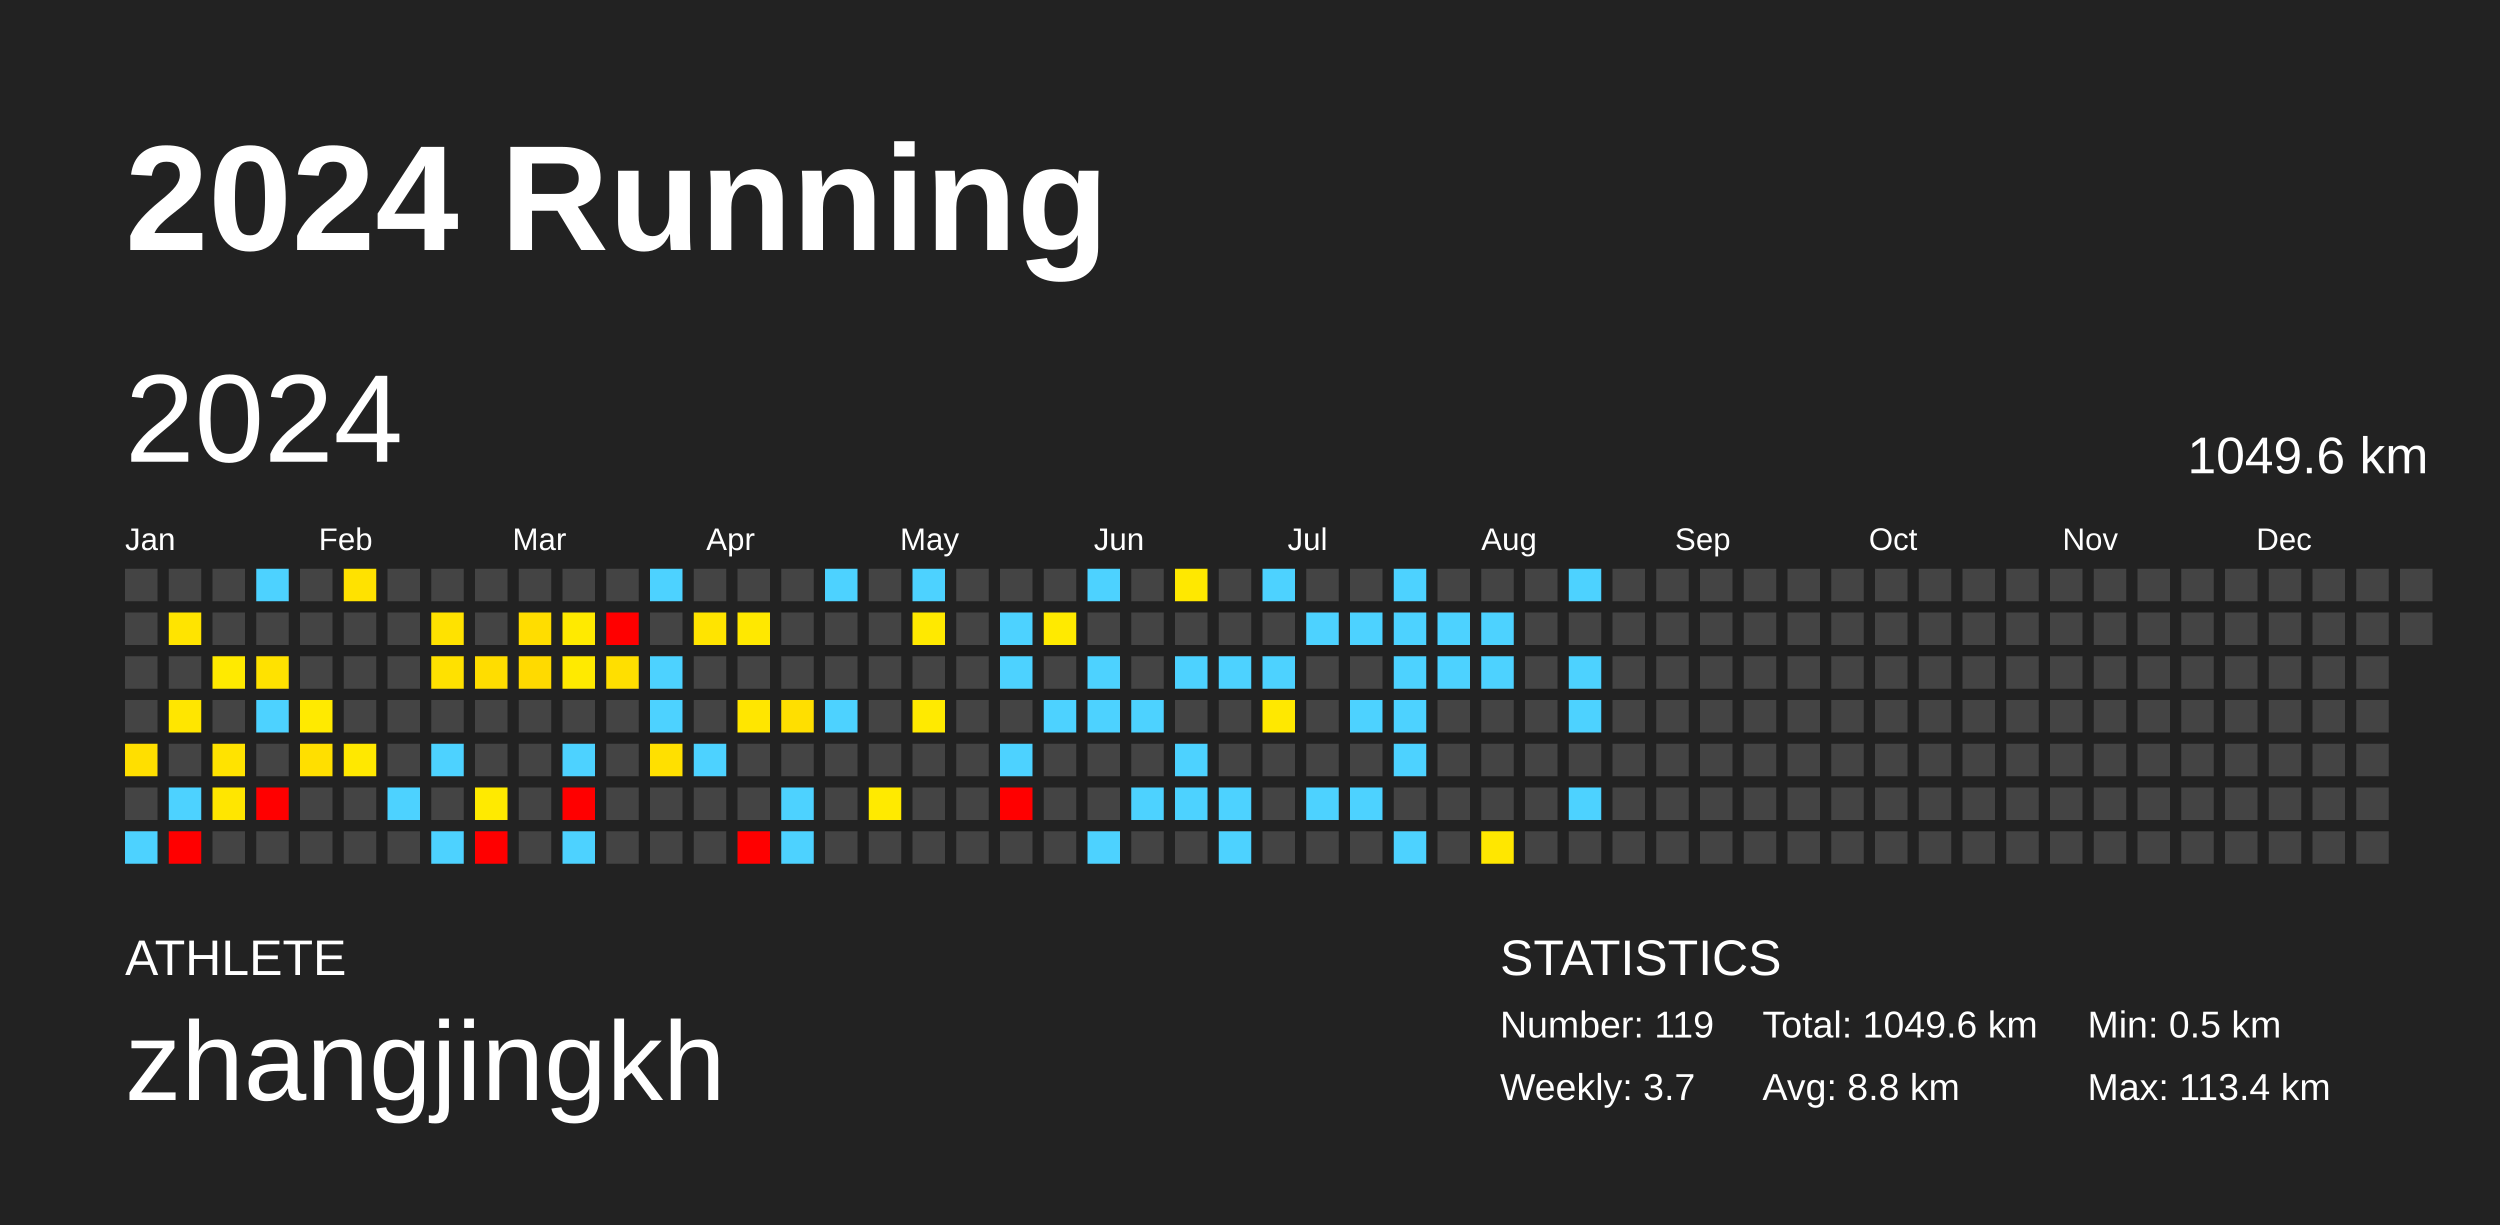
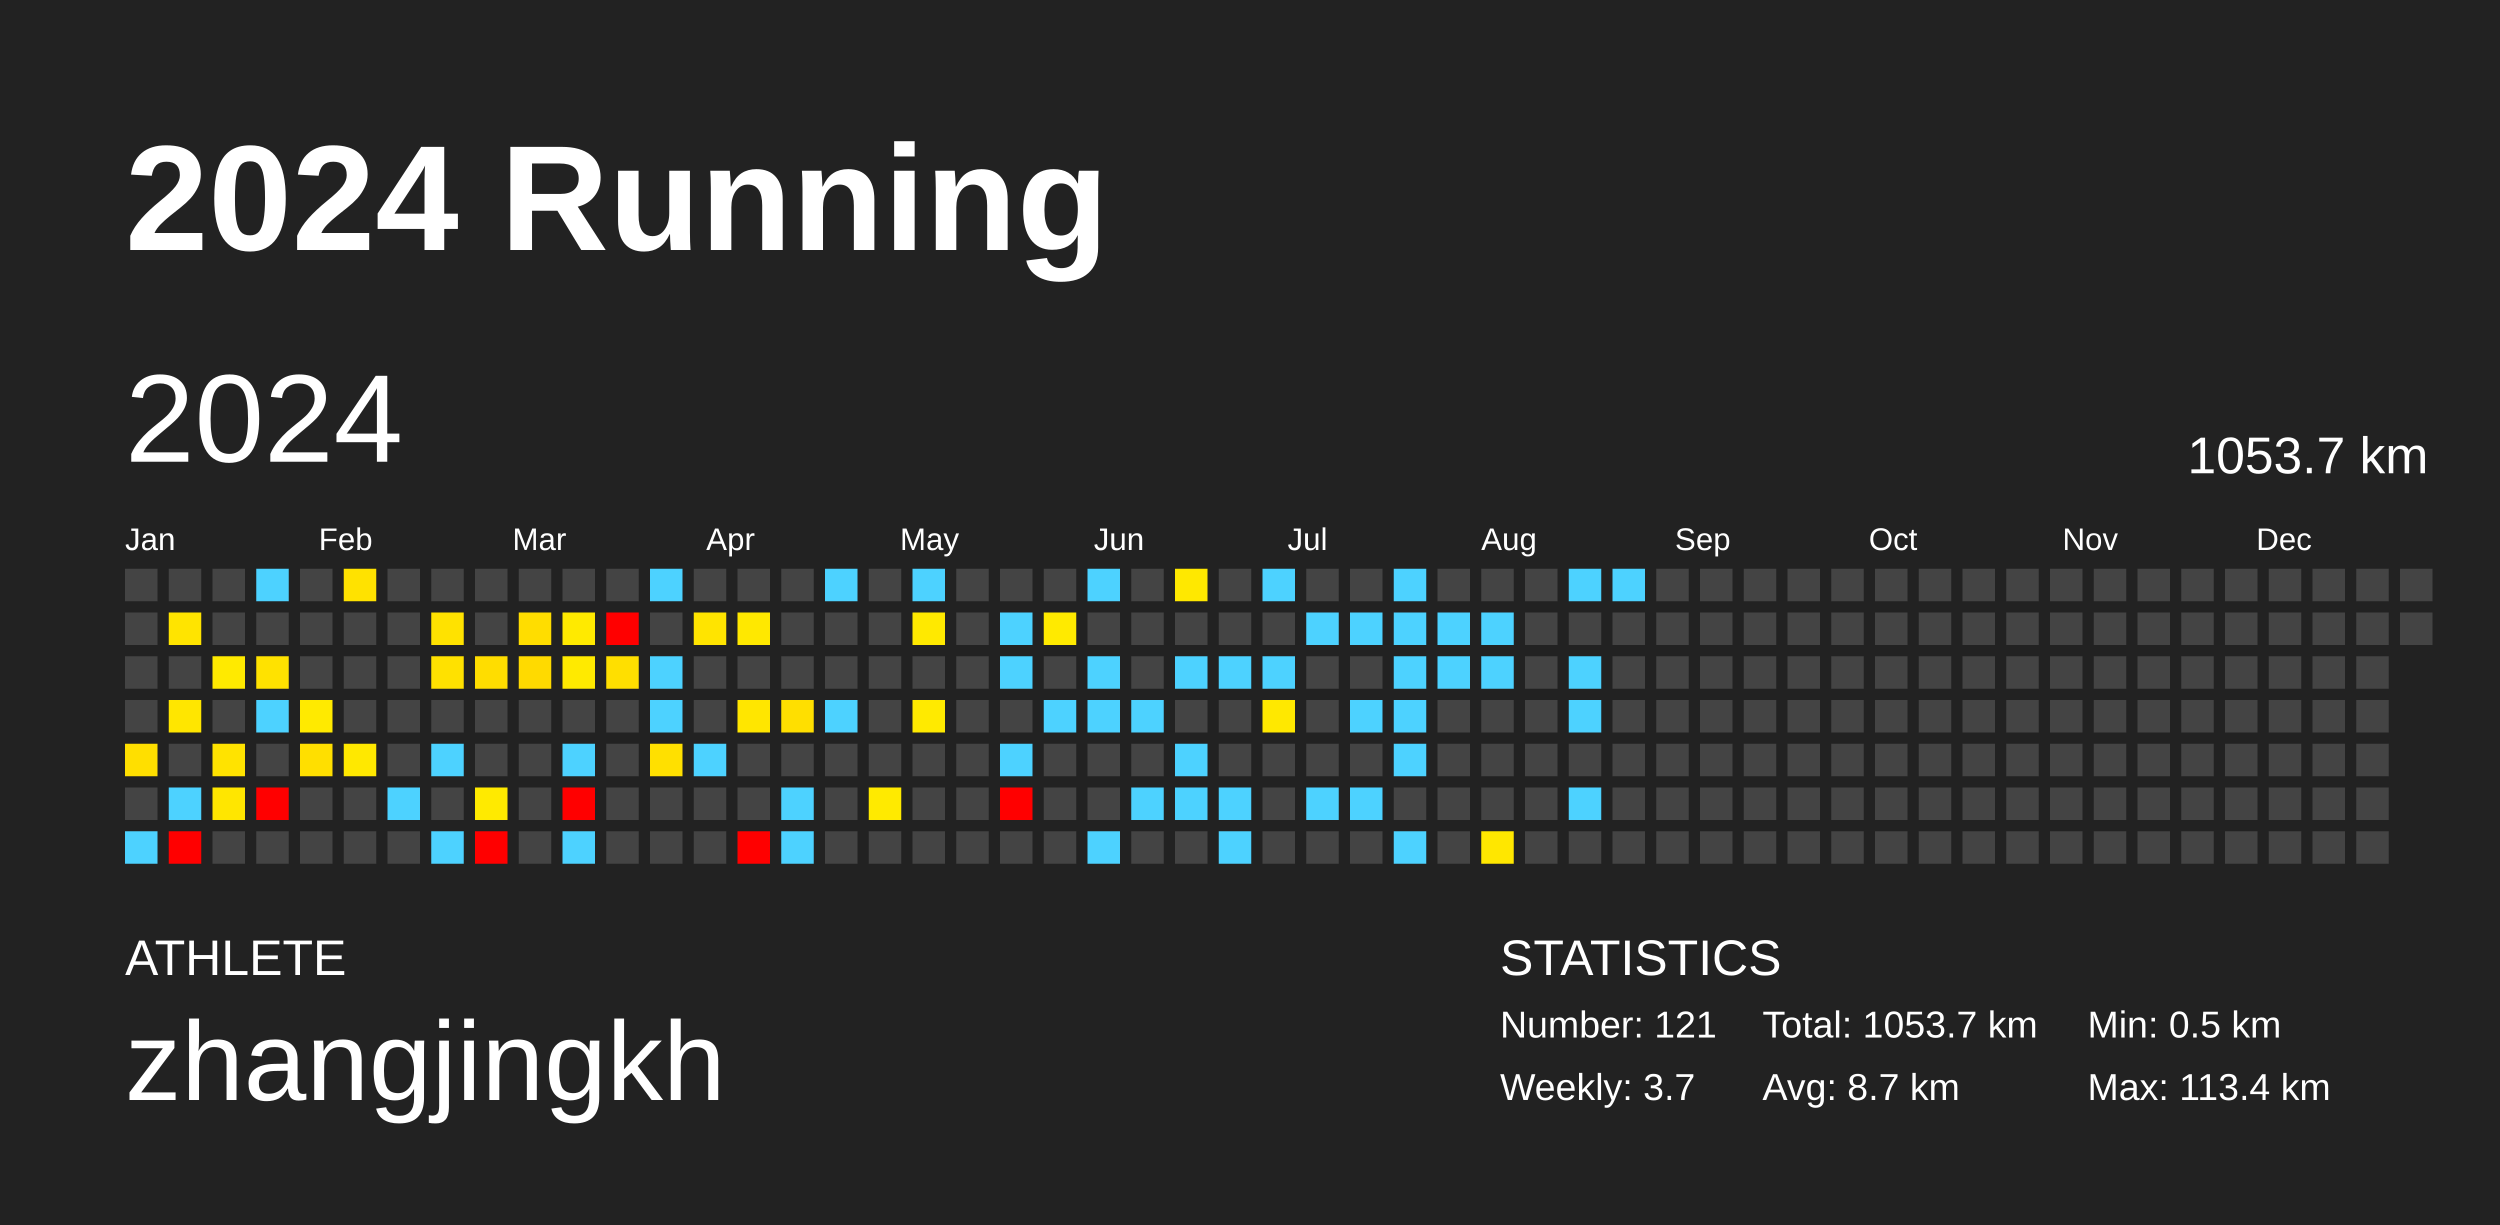
<svg xmlns="http://www.w3.org/2000/svg" baseProfile="full" height="98mm" version="1.1" viewBox="0,0,200,98" width="200mm">
  <defs />
  <rect fill="#222222" height="98" width="200" x="0" y="0" />
  <text fill="#FFFFFF" style="font-size:12px; font-family:Arial; font-weight:bold;" x="10" y="20">2024 Running</text>
  <text fill="#FFFFFF" style="font-size:4px; font-family:Arial" x="10" y="78">ATHLETE</text>
  <text fill="#FFFFFF" style="font-size:9px; font-family:Arial" x="10" y="88">zhangjingkh</text>
  <text fill="#FFFFFF" style="font-size:4px; font-family:Arial" x="120" y="78">STATISTICS</text>
-   <text fill="#FFFFFF" style="font-size:3px; font-family:Arial" x="120" y="83">Number: 119</text>
+   <text fill="#FFFFFF" style="font-size:3px; font-family:Arial" x="120" y="83">Number: 121</text>
  <text fill="#FFFFFF" style="font-size:3px; font-family:Arial" x="120" y="88">Weekly: 3.7</text>
-   <text fill="#FFFFFF" style="font-size:3px; font-family:Arial" x="141" y="83">Total: 1049.6 km</text>
-   <text fill="#FFFFFF" style="font-size:3px; font-family:Arial" x="141" y="88">Avg: 8.8 km</text>
+   <text fill="#FFFFFF" style="font-size:3px; font-family:Arial" x="141" y="83">Total: 1053.7 km</text>
+   <text fill="#FFFFFF" style="font-size:3px; font-family:Arial" x="141" y="88">Avg: 8.7 km</text>
  <text fill="#FFFFFF" style="font-size:3px; font-family:Arial" x="167" y="83">Min: 0.5 km</text>
  <text fill="#FFFFFF" style="font-size:3px; font-family:Arial" x="167" y="88">Max: 113.4 km</text>
  <text dominant-baseline="hanging" fill="#FFFFFF" style="font-size:10.0px; font-family:Arial;" x="10" y="30">2024</text>
-   <text dominant-baseline="hanging" fill="#FFFFFF" style="font-size:4.125px; font-family:Arial;" x="175" y="35">1049.6 km</text>
+   <text dominant-baseline="hanging" fill="#FFFFFF" style="font-size:4.125px; font-family:Arial;" x="175" y="35">1053.7 km</text>
  <text fill="#FFFFFF" style="font-size:2.5px; font-family:Arial" x="10.0" y="44">Jan</text>
  <text fill="#FFFFFF" style="font-size:2.5px; font-family:Arial" x="25.5" y="44">Feb</text>
  <text fill="#FFFFFF" style="font-size:2.5px; font-family:Arial" x="41.0" y="44">Mar</text>
  <text fill="#FFFFFF" style="font-size:2.5px; font-family:Arial" x="56.5" y="44">Apr</text>
  <text fill="#FFFFFF" style="font-size:2.5px; font-family:Arial" x="72.0" y="44">May</text>
  <text fill="#FFFFFF" style="font-size:2.5px; font-family:Arial" x="87.5" y="44">Jun</text>
  <text fill="#FFFFFF" style="font-size:2.5px; font-family:Arial" x="103.0" y="44">Jul</text>
  <text fill="#FFFFFF" style="font-size:2.5px; font-family:Arial" x="118.5" y="44">Aug</text>
  <text fill="#FFFFFF" style="font-size:2.5px; font-family:Arial" x="134.0" y="44">Sep</text>
  <text fill="#FFFFFF" style="font-size:2.5px; font-family:Arial" x="149.5" y="44">Oct</text>
  <text fill="#FFFFFF" style="font-size:2.5px; font-family:Arial" x="165.0" y="44">Nov</text>
  <text fill="#FFFFFF" style="font-size:2.5px; font-family:Arial" x="180.5" y="44">Dec</text>
  <rect fill="#444444" height="2.6" width="2.6" x="10.0" y="45.5" />
  <rect fill="#444444" height="2.6" width="2.6" x="10.0" y="49.0" />
  <rect fill="#444444" height="2.6" width="2.6" x="10.0" y="52.5" />
  <rect fill="#444444" height="2.6" width="2.6" x="10.0" y="56.0" />
  <rect fill="#ffdf00" height="2.6" width="2.6" x="10.0" y="59.5" />
  <rect fill="#444444" height="2.6" width="2.6" x="10.0" y="63.0" />
  <rect fill="#4dd2ff" height="2.6" width="2.6" x="10.0" y="66.5" />
  <rect fill="#444444" height="2.6" width="2.6" x="13.5" y="45.5" />
  <rect fill="#ffe400" height="2.6" width="2.6" x="13.5" y="49.0" />
  <rect fill="#444444" height="2.6" width="2.6" x="13.5" y="52.5" />
  <rect fill="#ffe600" height="2.6" width="2.6" x="13.5" y="56.0" />
  <rect fill="#444444" height="2.6" width="2.6" x="13.5" y="59.5" />
  <rect fill="#4dd2ff" height="2.6" width="2.6" x="13.5" y="63.0" />
  <rect fill="red" height="2.6" width="2.6" x="13.5" y="66.5" />
  <rect fill="#444444" height="2.6" width="2.6" x="17.0" y="45.5" />
  <rect fill="#444444" height="2.6" width="2.6" x="17.0" y="49.0" />
  <rect fill="#ffea00" height="2.6" width="2.6" x="17.0" y="52.5" />
  <rect fill="#444444" height="2.6" width="2.6" x="17.0" y="56.0" />
  <rect fill="#ffe300" height="2.6" width="2.6" x="17.0" y="59.5" />
  <rect fill="#ffe600" height="2.6" width="2.6" x="17.0" y="63.0" />
  <rect fill="#444444" height="2.6" width="2.6" x="17.0" y="66.5" />
  <rect fill="#4dd2ff" height="2.6" width="2.6" x="20.5" y="45.5" />
  <rect fill="#444444" height="2.6" width="2.6" x="20.5" y="49.0" />
  <rect fill="#ffe200" height="2.6" width="2.6" x="20.5" y="52.5" />
  <rect fill="#4dd2ff" height="2.6" width="2.6" x="20.5" y="56.0" />
  <rect fill="#444444" height="2.6" width="2.6" x="20.5" y="59.5" />
  <rect fill="red" height="2.6" width="2.6" x="20.5" y="63.0" />
  <rect fill="#444444" height="2.6" width="2.6" x="20.5" y="66.5" />
  <rect fill="#444444" height="2.6" width="2.6" x="24.0" y="45.5" />
  <rect fill="#444444" height="2.6" width="2.6" x="24.0" y="49.0" />
  <rect fill="#444444" height="2.6" width="2.6" x="24.0" y="52.5" />
  <rect fill="#ffea00" height="2.6" width="2.6" x="24.0" y="56.0" />
  <rect fill="#ffdf00" height="2.6" width="2.6" x="24.0" y="59.5" />
  <rect fill="#444444" height="2.6" width="2.6" x="24.0" y="63.0" />
  <rect fill="#444444" height="2.6" width="2.6" x="24.0" y="66.5" />
  <rect fill="#ffe200" height="2.6" width="2.6" x="27.5" y="45.5" />
  <rect fill="#444444" height="2.6" width="2.6" x="27.5" y="49.0" />
  <rect fill="#444444" height="2.6" width="2.6" x="27.5" y="52.5" />
  <rect fill="#444444" height="2.6" width="2.6" x="27.5" y="56.0" />
  <rect fill="#ffe800" height="2.6" width="2.6" x="27.5" y="59.5" />
  <rect fill="#444444" height="2.6" width="2.6" x="27.5" y="63.0" />
  <rect fill="#444444" height="2.6" width="2.6" x="27.5" y="66.5" />
  <rect fill="#444444" height="2.6" width="2.6" x="31.0" y="45.5" />
  <rect fill="#444444" height="2.6" width="2.6" x="31.0" y="49.0" />
  <rect fill="#444444" height="2.6" width="2.6" x="31.0" y="52.5" />
  <rect fill="#444444" height="2.6" width="2.6" x="31.0" y="56.0" />
  <rect fill="#444444" height="2.6" width="2.6" x="31.0" y="59.5" />
  <rect fill="#4dd2ff" height="2.6" width="2.6" x="31.0" y="63.0" />
  <rect fill="#444444" height="2.6" width="2.6" x="31.0" y="66.5" />
  <rect fill="#444444" height="2.6" width="2.6" x="34.5" y="45.5" />
  <rect fill="#ffe200" height="2.6" width="2.6" x="34.5" y="49.0" />
  <rect fill="#ffe100" height="2.6" width="2.6" x="34.5" y="52.5" />
  <rect fill="#444444" height="2.6" width="2.6" x="34.5" y="56.0" />
  <rect fill="#4dd2ff" height="2.6" width="2.6" x="34.5" y="59.5" />
  <rect fill="#444444" height="2.6" width="2.6" x="34.5" y="63.0" />
  <rect fill="#4dd2ff" height="2.6" width="2.6" x="34.5" y="66.5" />
  <rect fill="#444444" height="2.6" width="2.6" x="38.0" y="45.5" />
  <rect fill="#444444" height="2.6" width="2.6" x="38.0" y="49.0" />
  <rect fill="#ffdd00" height="2.6" width="2.6" x="38.0" y="52.5" />
  <rect fill="#444444" height="2.6" width="2.6" x="38.0" y="56.0" />
  <rect fill="#444444" height="2.6" width="2.6" x="38.0" y="59.5" />
  <rect fill="#ffea00" height="2.6" width="2.6" x="38.0" y="63.0" />
  <rect fill="red" height="2.6" width="2.6" x="38.0" y="66.5" />
  <rect fill="#444444" height="2.6" width="2.6" x="41.5" y="45.5" />
  <rect fill="#ffdd00" height="2.6" width="2.6" x="41.5" y="49.0" />
  <rect fill="#ffda00" height="2.6" width="2.6" x="41.5" y="52.5" />
  <rect fill="#444444" height="2.6" width="2.6" x="41.5" y="56.0" />
  <rect fill="#444444" height="2.6" width="2.6" x="41.5" y="59.5" />
  <rect fill="#444444" height="2.6" width="2.6" x="41.5" y="63.0" />
  <rect fill="#444444" height="2.6" width="2.6" x="41.5" y="66.5" />
  <rect fill="#444444" height="2.6" width="2.6" x="45.0" y="45.5" />
  <rect fill="#ffea00" height="2.6" width="2.6" x="45.0" y="49.0" />
  <rect fill="#ffea00" height="2.6" width="2.6" x="45.0" y="52.5" />
  <rect fill="#444444" height="2.6" width="2.6" x="45.0" y="56.0" />
  <rect fill="#4dd2ff" height="2.6" width="2.6" x="45.0" y="59.5" />
  <rect fill="red" height="2.6" width="2.6" x="45.0" y="63.0" />
  <rect fill="#4dd2ff" height="2.6" width="2.6" x="45.0" y="66.5" />
  <rect fill="#444444" height="2.6" width="2.6" x="48.5" y="45.5" />
  <rect fill="red" height="2.6" width="2.6" x="48.5" y="49.0" />
  <rect fill="#ffdf00" height="2.6" width="2.6" x="48.5" y="52.5" />
  <rect fill="#444444" height="2.6" width="2.6" x="48.5" y="56.0" />
  <rect fill="#444444" height="2.6" width="2.6" x="48.5" y="59.5" />
  <rect fill="#444444" height="2.6" width="2.6" x="48.5" y="63.0" />
  <rect fill="#444444" height="2.6" width="2.6" x="48.5" y="66.5" />
  <rect fill="#4dd2ff" height="2.6" width="2.6" x="52.0" y="45.5" />
  <rect fill="#444444" height="2.6" width="2.6" x="52.0" y="49.0" />
  <rect fill="#4dd2ff" height="2.6" width="2.6" x="52.0" y="52.5" />
  <rect fill="#4dd2ff" height="2.6" width="2.6" x="52.0" y="56.0" />
  <rect fill="#ffe000" height="2.6" width="2.6" x="52.0" y="59.5" />
  <rect fill="#444444" height="2.6" width="2.6" x="52.0" y="63.0" />
  <rect fill="#444444" height="2.6" width="2.6" x="52.0" y="66.5" />
  <rect fill="#444444" height="2.6" width="2.6" x="55.5" y="45.5" />
  <rect fill="#ffe400" height="2.6" width="2.6" x="55.5" y="49.0" />
  <rect fill="#444444" height="2.6" width="2.6" x="55.5" y="52.5" />
  <rect fill="#444444" height="2.6" width="2.6" x="55.5" y="56.0" />
  <rect fill="#4dd2ff" height="2.6" width="2.6" x="55.5" y="59.5" />
  <rect fill="#444444" height="2.6" width="2.6" x="55.5" y="63.0" />
  <rect fill="#444444" height="2.6" width="2.6" x="55.5" y="66.5" />
  <rect fill="#444444" height="2.6" width="2.6" x="59.0" y="45.5" />
  <rect fill="#ffe800" height="2.6" width="2.6" x="59.0" y="49.0" />
  <rect fill="#444444" height="2.6" width="2.6" x="59.0" y="52.5" />
  <rect fill="#ffe600" height="2.6" width="2.6" x="59.0" y="56.0" />
  <rect fill="#444444" height="2.6" width="2.6" x="59.0" y="59.5" />
  <rect fill="#444444" height="2.6" width="2.6" x="59.0" y="63.0" />
  <rect fill="red" height="2.6" width="2.6" x="59.0" y="66.5" />
  <rect fill="#444444" height="2.6" width="2.6" x="62.5" y="45.5" />
  <rect fill="#444444" height="2.6" width="2.6" x="62.5" y="49.0" />
  <rect fill="#444444" height="2.6" width="2.6" x="62.5" y="52.5" />
  <rect fill="#ffdf00" height="2.6" width="2.6" x="62.5" y="56.0" />
  <rect fill="#444444" height="2.6" width="2.6" x="62.5" y="59.5" />
  <rect fill="#4dd2ff" height="2.6" width="2.6" x="62.5" y="63.0" />
  <rect fill="#4dd2ff" height="2.6" width="2.6" x="62.5" y="66.5" />
  <rect fill="#4dd2ff" height="2.6" width="2.6" x="66.0" y="45.5" />
  <rect fill="#444444" height="2.6" width="2.6" x="66.0" y="49.0" />
  <rect fill="#444444" height="2.6" width="2.6" x="66.0" y="52.5" />
  <rect fill="#4dd2ff" height="2.6" width="2.6" x="66.0" y="56.0" />
  <rect fill="#444444" height="2.6" width="2.6" x="66.0" y="59.5" />
  <rect fill="#444444" height="2.6" width="2.6" x="66.0" y="63.0" />
  <rect fill="#444444" height="2.6" width="2.6" x="66.0" y="66.5" />
  <rect fill="#444444" height="2.6" width="2.6" x="69.5" y="45.5" />
  <rect fill="#444444" height="2.6" width="2.6" x="69.5" y="49.0" />
  <rect fill="#444444" height="2.6" width="2.6" x="69.5" y="52.5" />
  <rect fill="#444444" height="2.6" width="2.6" x="69.5" y="56.0" />
  <rect fill="#444444" height="2.6" width="2.6" x="69.5" y="59.5" />
  <rect fill="#ffea00" height="2.6" width="2.6" x="69.5" y="63.0" />
  <rect fill="#444444" height="2.6" width="2.6" x="69.5" y="66.5" />
  <rect fill="#4dd2ff" height="2.6" width="2.6" x="73.0" y="45.5" />
  <rect fill="#ffe900" height="2.6" width="2.6" x="73.0" y="49.0" />
  <rect fill="#444444" height="2.6" width="2.6" x="73.0" y="52.5" />
  <rect fill="#ffea00" height="2.6" width="2.6" x="73.0" y="56.0" />
  <rect fill="#444444" height="2.6" width="2.6" x="73.0" y="59.5" />
  <rect fill="#444444" height="2.6" width="2.6" x="73.0" y="63.0" />
  <rect fill="#444444" height="2.6" width="2.6" x="73.0" y="66.5" />
  <rect fill="#444444" height="2.6" width="2.6" x="76.5" y="45.5" />
  <rect fill="#444444" height="2.6" width="2.6" x="76.5" y="49.0" />
  <rect fill="#444444" height="2.6" width="2.6" x="76.5" y="52.5" />
  <rect fill="#444444" height="2.6" width="2.6" x="76.5" y="56.0" />
  <rect fill="#444444" height="2.6" width="2.6" x="76.5" y="59.5" />
  <rect fill="#444444" height="2.6" width="2.6" x="76.5" y="63.0" />
  <rect fill="#444444" height="2.6" width="2.6" x="76.5" y="66.5" />
  <rect fill="#444444" height="2.6" width="2.6" x="80.0" y="45.5" />
  <rect fill="#4dd2ff" height="2.6" width="2.6" x="80.0" y="49.0" />
  <rect fill="#4dd2ff" height="2.6" width="2.6" x="80.0" y="52.5" />
  <rect fill="#444444" height="2.6" width="2.6" x="80.0" y="56.0" />
  <rect fill="#4dd2ff" height="2.6" width="2.6" x="80.0" y="59.5" />
  <rect fill="red" height="2.6" width="2.6" x="80.0" y="63.0" />
  <rect fill="#444444" height="2.6" width="2.6" x="80.0" y="66.5" />
  <rect fill="#444444" height="2.6" width="2.6" x="83.5" y="45.5" />
  <rect fill="#ffea00" height="2.6" width="2.6" x="83.5" y="49.0" />
  <rect fill="#444444" height="2.6" width="2.6" x="83.5" y="52.5" />
  <rect fill="#4dd2ff" height="2.6" width="2.6" x="83.5" y="56.0" />
  <rect fill="#444444" height="2.6" width="2.6" x="83.5" y="59.5" />
  <rect fill="#444444" height="2.6" width="2.6" x="83.5" y="63.0" />
  <rect fill="#444444" height="2.6" width="2.6" x="83.5" y="66.5" />
  <rect fill="#4dd2ff" height="2.6" width="2.6" x="87.0" y="45.5" />
  <rect fill="#444444" height="2.6" width="2.6" x="87.0" y="49.0" />
  <rect fill="#4dd2ff" height="2.6" width="2.6" x="87.0" y="52.5" />
  <rect fill="#4dd2ff" height="2.6" width="2.6" x="87.0" y="56.0" />
  <rect fill="#444444" height="2.6" width="2.6" x="87.0" y="59.5" />
  <rect fill="#444444" height="2.6" width="2.6" x="87.0" y="63.0" />
  <rect fill="#4dd2ff" height="2.6" width="2.6" x="87.0" y="66.5" />
  <rect fill="#444444" height="2.6" width="2.6" x="90.5" y="45.5" />
  <rect fill="#444444" height="2.6" width="2.6" x="90.5" y="49.0" />
  <rect fill="#444444" height="2.6" width="2.6" x="90.5" y="52.5" />
  <rect fill="#4dd2ff" height="2.6" width="2.6" x="90.5" y="56.0" />
  <rect fill="#444444" height="2.6" width="2.6" x="90.5" y="59.5" />
  <rect fill="#4dd2ff" height="2.6" width="2.6" x="90.5" y="63.0" />
  <rect fill="#444444" height="2.6" width="2.6" x="90.5" y="66.5" />
  <rect fill="#ffe800" height="2.6" width="2.6" x="94.0" y="45.5" />
  <rect fill="#444444" height="2.6" width="2.6" x="94.0" y="49.0" />
  <rect fill="#4dd2ff" height="2.6" width="2.6" x="94.0" y="52.5" />
  <rect fill="#444444" height="2.6" width="2.6" x="94.0" y="56.0" />
  <rect fill="#4dd2ff" height="2.6" width="2.6" x="94.0" y="59.5" />
  <rect fill="#4dd2ff" height="2.6" width="2.6" x="94.0" y="63.0" />
  <rect fill="#444444" height="2.6" width="2.6" x="94.0" y="66.5" />
  <rect fill="#444444" height="2.6" width="2.6" x="97.5" y="45.5" />
  <rect fill="#444444" height="2.6" width="2.6" x="97.5" y="49.0" />
  <rect fill="#4dd2ff" height="2.6" width="2.6" x="97.5" y="52.5" />
  <rect fill="#444444" height="2.6" width="2.6" x="97.5" y="56.0" />
  <rect fill="#444444" height="2.6" width="2.6" x="97.5" y="59.5" />
  <rect fill="#4dd2ff" height="2.6" width="2.6" x="97.5" y="63.0" />
  <rect fill="#4dd2ff" height="2.6" width="2.6" x="97.5" y="66.5" />
  <rect fill="#4dd2ff" height="2.6" width="2.6" x="101.0" y="45.5" />
  <rect fill="#444444" height="2.6" width="2.6" x="101.0" y="49.0" />
  <rect fill="#4dd2ff" height="2.6" width="2.6" x="101.0" y="52.5" />
  <rect fill="#ffe800" height="2.6" width="2.6" x="101.0" y="56.0" />
  <rect fill="#444444" height="2.6" width="2.6" x="101.0" y="59.5" />
  <rect fill="#444444" height="2.6" width="2.6" x="101.0" y="63.0" />
  <rect fill="#444444" height="2.6" width="2.6" x="101.0" y="66.5" />
  <rect fill="#444444" height="2.6" width="2.6" x="104.5" y="45.5" />
  <rect fill="#4dd2ff" height="2.6" width="2.6" x="104.5" y="49.0" />
  <rect fill="#444444" height="2.6" width="2.6" x="104.5" y="52.5" />
  <rect fill="#444444" height="2.6" width="2.6" x="104.5" y="56.0" />
  <rect fill="#444444" height="2.6" width="2.6" x="104.5" y="59.5" />
  <rect fill="#4dd2ff" height="2.6" width="2.6" x="104.5" y="63.0" />
  <rect fill="#444444" height="2.6" width="2.6" x="104.5" y="66.5" />
  <rect fill="#444444" height="2.6" width="2.6" x="108.0" y="45.5" />
  <rect fill="#4dd2ff" height="2.6" width="2.6" x="108.0" y="49.0" />
  <rect fill="#444444" height="2.6" width="2.6" x="108.0" y="52.5" />
  <rect fill="#4dd2ff" height="2.6" width="2.6" x="108.0" y="56.0" />
  <rect fill="#444444" height="2.6" width="2.6" x="108.0" y="59.5" />
  <rect fill="#4dd2ff" height="2.6" width="2.6" x="108.0" y="63.0" />
  <rect fill="#444444" height="2.6" width="2.6" x="108.0" y="66.5" />
  <rect fill="#4dd2ff" height="2.6" width="2.6" x="111.5" y="45.5" />
  <rect fill="#4dd2ff" height="2.6" width="2.6" x="111.5" y="49.0" />
  <rect fill="#4dd2ff" height="2.6" width="2.6" x="111.5" y="52.5" />
  <rect fill="#4dd2ff" height="2.6" width="2.6" x="111.5" y="56.0" />
  <rect fill="#4dd2ff" height="2.6" width="2.6" x="111.5" y="59.5" />
  <rect fill="#444444" height="2.6" width="2.6" x="111.5" y="63.0" />
  <rect fill="#4dd2ff" height="2.6" width="2.6" x="111.5" y="66.5" />
  <rect fill="#444444" height="2.6" width="2.6" x="115.0" y="45.5" />
  <rect fill="#4dd2ff" height="2.6" width="2.6" x="115.0" y="49.0" />
  <rect fill="#4dd2ff" height="2.6" width="2.6" x="115.0" y="52.5" />
  <rect fill="#444444" height="2.6" width="2.6" x="115.0" y="56.0" />
  <rect fill="#444444" height="2.6" width="2.6" x="115.0" y="59.5" />
  <rect fill="#444444" height="2.6" width="2.6" x="115.0" y="63.0" />
  <rect fill="#444444" height="2.6" width="2.6" x="115.0" y="66.5" />
  <rect fill="#444444" height="2.6" width="2.6" x="118.5" y="45.5" />
  <rect fill="#4dd2ff" height="2.6" width="2.6" x="118.5" y="49.0" />
  <rect fill="#4dd2ff" height="2.6" width="2.6" x="118.5" y="52.5" />
  <rect fill="#444444" height="2.6" width="2.6" x="118.5" y="56.0" />
  <rect fill="#444444" height="2.6" width="2.6" x="118.5" y="59.5" />
  <rect fill="#444444" height="2.6" width="2.6" x="118.5" y="63.0" />
  <rect fill="#ffe700" height="2.6" width="2.6" x="118.5" y="66.5" />
  <rect fill="#444444" height="2.6" width="2.6" x="122.0" y="45.5" />
  <rect fill="#444444" height="2.6" width="2.6" x="122.0" y="49.0" />
  <rect fill="#444444" height="2.6" width="2.6" x="122.0" y="52.5" />
  <rect fill="#444444" height="2.6" width="2.6" x="122.0" y="56.0" />
  <rect fill="#444444" height="2.6" width="2.6" x="122.0" y="59.5" />
  <rect fill="#444444" height="2.6" width="2.6" x="122.0" y="63.0" />
  <rect fill="#444444" height="2.6" width="2.6" x="122.0" y="66.5" />
  <rect fill="#4dd2ff" height="2.6" width="2.6" x="125.5" y="45.5" />
  <rect fill="#444444" height="2.6" width="2.6" x="125.5" y="49.0" />
  <rect fill="#4dd2ff" height="2.6" width="2.6" x="125.5" y="52.5" />
  <rect fill="#4dd2ff" height="2.6" width="2.6" x="125.5" y="56.0" />
  <rect fill="#444444" height="2.6" width="2.6" x="125.5" y="59.5" />
  <rect fill="#4dd2ff" height="2.6" width="2.6" x="125.5" y="63.0" />
  <rect fill="#444444" height="2.6" width="2.6" x="125.5" y="66.5" />
-   <rect fill="#444444" height="2.6" width="2.6" x="129.0" y="45.5" />
+   <rect fill="#4dd2ff" height="2.6" width="2.6" x="129.0" y="45.5" />
  <rect fill="#444444" height="2.6" width="2.6" x="129.0" y="49.0" />
  <rect fill="#444444" height="2.6" width="2.6" x="129.0" y="52.5" />
  <rect fill="#444444" height="2.6" width="2.6" x="129.0" y="56.0" />
  <rect fill="#444444" height="2.6" width="2.6" x="129.0" y="59.5" />
  <rect fill="#444444" height="2.6" width="2.6" x="129.0" y="63.0" />
  <rect fill="#444444" height="2.6" width="2.6" x="129.0" y="66.5" />
  <rect fill="#444444" height="2.6" width="2.6" x="132.5" y="45.5" />
  <rect fill="#444444" height="2.6" width="2.6" x="132.5" y="49.0" />
  <rect fill="#444444" height="2.6" width="2.6" x="132.5" y="52.5" />
  <rect fill="#444444" height="2.6" width="2.6" x="132.5" y="56.0" />
  <rect fill="#444444" height="2.6" width="2.6" x="132.5" y="59.5" />
  <rect fill="#444444" height="2.6" width="2.6" x="132.5" y="63.0" />
  <rect fill="#444444" height="2.6" width="2.6" x="132.5" y="66.5" />
  <rect fill="#444444" height="2.6" width="2.6" x="136.0" y="45.5" />
  <rect fill="#444444" height="2.6" width="2.6" x="136.0" y="49.0" />
  <rect fill="#444444" height="2.6" width="2.6" x="136.0" y="52.5" />
  <rect fill="#444444" height="2.6" width="2.6" x="136.0" y="56.0" />
  <rect fill="#444444" height="2.6" width="2.6" x="136.0" y="59.5" />
  <rect fill="#444444" height="2.6" width="2.6" x="136.0" y="63.0" />
  <rect fill="#444444" height="2.6" width="2.6" x="136.0" y="66.5" />
  <rect fill="#444444" height="2.6" width="2.6" x="139.5" y="45.5" />
  <rect fill="#444444" height="2.6" width="2.6" x="139.5" y="49.0" />
  <rect fill="#444444" height="2.6" width="2.6" x="139.5" y="52.5" />
  <rect fill="#444444" height="2.6" width="2.6" x="139.5" y="56.0" />
  <rect fill="#444444" height="2.6" width="2.6" x="139.5" y="59.5" />
  <rect fill="#444444" height="2.6" width="2.6" x="139.5" y="63.0" />
  <rect fill="#444444" height="2.6" width="2.6" x="139.5" y="66.5" />
  <rect fill="#444444" height="2.6" width="2.6" x="143.0" y="45.5" />
  <rect fill="#444444" height="2.6" width="2.6" x="143.0" y="49.0" />
  <rect fill="#444444" height="2.6" width="2.6" x="143.0" y="52.5" />
  <rect fill="#444444" height="2.6" width="2.6" x="143.0" y="56.0" />
  <rect fill="#444444" height="2.6" width="2.6" x="143.0" y="59.5" />
  <rect fill="#444444" height="2.6" width="2.6" x="143.0" y="63.0" />
  <rect fill="#444444" height="2.6" width="2.6" x="143.0" y="66.5" />
  <rect fill="#444444" height="2.6" width="2.6" x="146.5" y="45.5" />
  <rect fill="#444444" height="2.6" width="2.6" x="146.5" y="49.0" />
  <rect fill="#444444" height="2.6" width="2.6" x="146.5" y="52.5" />
  <rect fill="#444444" height="2.6" width="2.6" x="146.5" y="56.0" />
  <rect fill="#444444" height="2.6" width="2.6" x="146.5" y="59.5" />
  <rect fill="#444444" height="2.6" width="2.6" x="146.5" y="63.0" />
  <rect fill="#444444" height="2.6" width="2.6" x="146.5" y="66.5" />
  <rect fill="#444444" height="2.6" width="2.6" x="150.0" y="45.5" />
  <rect fill="#444444" height="2.6" width="2.6" x="150.0" y="49.0" />
  <rect fill="#444444" height="2.6" width="2.6" x="150.0" y="52.5" />
  <rect fill="#444444" height="2.6" width="2.6" x="150.0" y="56.0" />
  <rect fill="#444444" height="2.6" width="2.6" x="150.0" y="59.5" />
  <rect fill="#444444" height="2.6" width="2.6" x="150.0" y="63.0" />
  <rect fill="#444444" height="2.6" width="2.6" x="150.0" y="66.5" />
  <rect fill="#444444" height="2.6" width="2.6" x="153.5" y="45.5" />
  <rect fill="#444444" height="2.6" width="2.6" x="153.5" y="49.0" />
  <rect fill="#444444" height="2.6" width="2.6" x="153.5" y="52.5" />
  <rect fill="#444444" height="2.6" width="2.6" x="153.5" y="56.0" />
  <rect fill="#444444" height="2.6" width="2.6" x="153.5" y="59.5" />
  <rect fill="#444444" height="2.6" width="2.6" x="153.5" y="63.0" />
  <rect fill="#444444" height="2.6" width="2.6" x="153.5" y="66.5" />
  <rect fill="#444444" height="2.6" width="2.6" x="157.0" y="45.5" />
  <rect fill="#444444" height="2.6" width="2.6" x="157.0" y="49.0" />
  <rect fill="#444444" height="2.6" width="2.6" x="157.0" y="52.5" />
  <rect fill="#444444" height="2.6" width="2.6" x="157.0" y="56.0" />
  <rect fill="#444444" height="2.6" width="2.6" x="157.0" y="59.5" />
  <rect fill="#444444" height="2.6" width="2.6" x="157.0" y="63.0" />
  <rect fill="#444444" height="2.6" width="2.6" x="157.0" y="66.5" />
  <rect fill="#444444" height="2.6" width="2.6" x="160.5" y="45.5" />
  <rect fill="#444444" height="2.6" width="2.6" x="160.5" y="49.0" />
  <rect fill="#444444" height="2.6" width="2.6" x="160.5" y="52.5" />
  <rect fill="#444444" height="2.6" width="2.6" x="160.5" y="56.0" />
  <rect fill="#444444" height="2.6" width="2.6" x="160.5" y="59.5" />
  <rect fill="#444444" height="2.6" width="2.6" x="160.5" y="63.0" />
  <rect fill="#444444" height="2.6" width="2.6" x="160.5" y="66.5" />
  <rect fill="#444444" height="2.6" width="2.6" x="164.0" y="45.5" />
  <rect fill="#444444" height="2.6" width="2.6" x="164.0" y="49.0" />
  <rect fill="#444444" height="2.6" width="2.6" x="164.0" y="52.5" />
  <rect fill="#444444" height="2.6" width="2.6" x="164.0" y="56.0" />
  <rect fill="#444444" height="2.6" width="2.6" x="164.0" y="59.5" />
  <rect fill="#444444" height="2.6" width="2.6" x="164.0" y="63.0" />
  <rect fill="#444444" height="2.6" width="2.6" x="164.0" y="66.5" />
  <rect fill="#444444" height="2.6" width="2.6" x="167.5" y="45.5" />
  <rect fill="#444444" height="2.6" width="2.6" x="167.5" y="49.0" />
  <rect fill="#444444" height="2.6" width="2.6" x="167.5" y="52.5" />
  <rect fill="#444444" height="2.6" width="2.6" x="167.5" y="56.0" />
  <rect fill="#444444" height="2.6" width="2.6" x="167.5" y="59.5" />
  <rect fill="#444444" height="2.6" width="2.6" x="167.5" y="63.0" />
  <rect fill="#444444" height="2.6" width="2.6" x="167.5" y="66.5" />
  <rect fill="#444444" height="2.6" width="2.6" x="171.0" y="45.5" />
  <rect fill="#444444" height="2.6" width="2.6" x="171.0" y="49.0" />
  <rect fill="#444444" height="2.6" width="2.6" x="171.0" y="52.5" />
  <rect fill="#444444" height="2.6" width="2.6" x="171.0" y="56.0" />
  <rect fill="#444444" height="2.6" width="2.6" x="171.0" y="59.5" />
  <rect fill="#444444" height="2.6" width="2.6" x="171.0" y="63.0" />
  <rect fill="#444444" height="2.6" width="2.6" x="171.0" y="66.5" />
  <rect fill="#444444" height="2.6" width="2.6" x="174.5" y="45.5" />
  <rect fill="#444444" height="2.6" width="2.6" x="174.5" y="49.0" />
  <rect fill="#444444" height="2.6" width="2.6" x="174.5" y="52.5" />
  <rect fill="#444444" height="2.6" width="2.6" x="174.5" y="56.0" />
  <rect fill="#444444" height="2.6" width="2.6" x="174.5" y="59.5" />
  <rect fill="#444444" height="2.6" width="2.6" x="174.5" y="63.0" />
  <rect fill="#444444" height="2.6" width="2.6" x="174.5" y="66.5" />
  <rect fill="#444444" height="2.6" width="2.6" x="178.0" y="45.5" />
  <rect fill="#444444" height="2.6" width="2.6" x="178.0" y="49.0" />
  <rect fill="#444444" height="2.6" width="2.6" x="178.0" y="52.5" />
  <rect fill="#444444" height="2.6" width="2.6" x="178.0" y="56.0" />
  <rect fill="#444444" height="2.6" width="2.6" x="178.0" y="59.5" />
  <rect fill="#444444" height="2.6" width="2.6" x="178.0" y="63.0" />
  <rect fill="#444444" height="2.6" width="2.6" x="178.0" y="66.5" />
  <rect fill="#444444" height="2.6" width="2.6" x="181.5" y="45.5" />
  <rect fill="#444444" height="2.6" width="2.6" x="181.5" y="49.0" />
  <rect fill="#444444" height="2.6" width="2.6" x="181.5" y="52.5" />
  <rect fill="#444444" height="2.6" width="2.6" x="181.5" y="56.0" />
  <rect fill="#444444" height="2.6" width="2.6" x="181.5" y="59.5" />
  <rect fill="#444444" height="2.6" width="2.6" x="181.5" y="63.0" />
  <rect fill="#444444" height="2.6" width="2.6" x="181.5" y="66.5" />
  <rect fill="#444444" height="2.6" width="2.6" x="185.0" y="45.5" />
  <rect fill="#444444" height="2.6" width="2.6" x="185.0" y="49.0" />
  <rect fill="#444444" height="2.6" width="2.6" x="185.0" y="52.5" />
  <rect fill="#444444" height="2.6" width="2.6" x="185.0" y="56.0" />
  <rect fill="#444444" height="2.6" width="2.6" x="185.0" y="59.5" />
  <rect fill="#444444" height="2.6" width="2.6" x="185.0" y="63.0" />
  <rect fill="#444444" height="2.6" width="2.6" x="185.0" y="66.5" />
  <rect fill="#444444" height="2.6" width="2.6" x="188.5" y="45.5" />
  <rect fill="#444444" height="2.6" width="2.6" x="188.5" y="49.0" />
  <rect fill="#444444" height="2.6" width="2.6" x="188.5" y="52.5" />
  <rect fill="#444444" height="2.6" width="2.6" x="188.5" y="56.0" />
  <rect fill="#444444" height="2.6" width="2.6" x="188.5" y="59.5" />
  <rect fill="#444444" height="2.6" width="2.6" x="188.5" y="63.0" />
  <rect fill="#444444" height="2.6" width="2.6" x="188.5" y="66.5" />
  <rect fill="#444444" height="2.6" width="2.6" x="192.0" y="45.5" />
  <rect fill="#444444" height="2.6" width="2.6" x="192.0" y="49.0" />
</svg>
